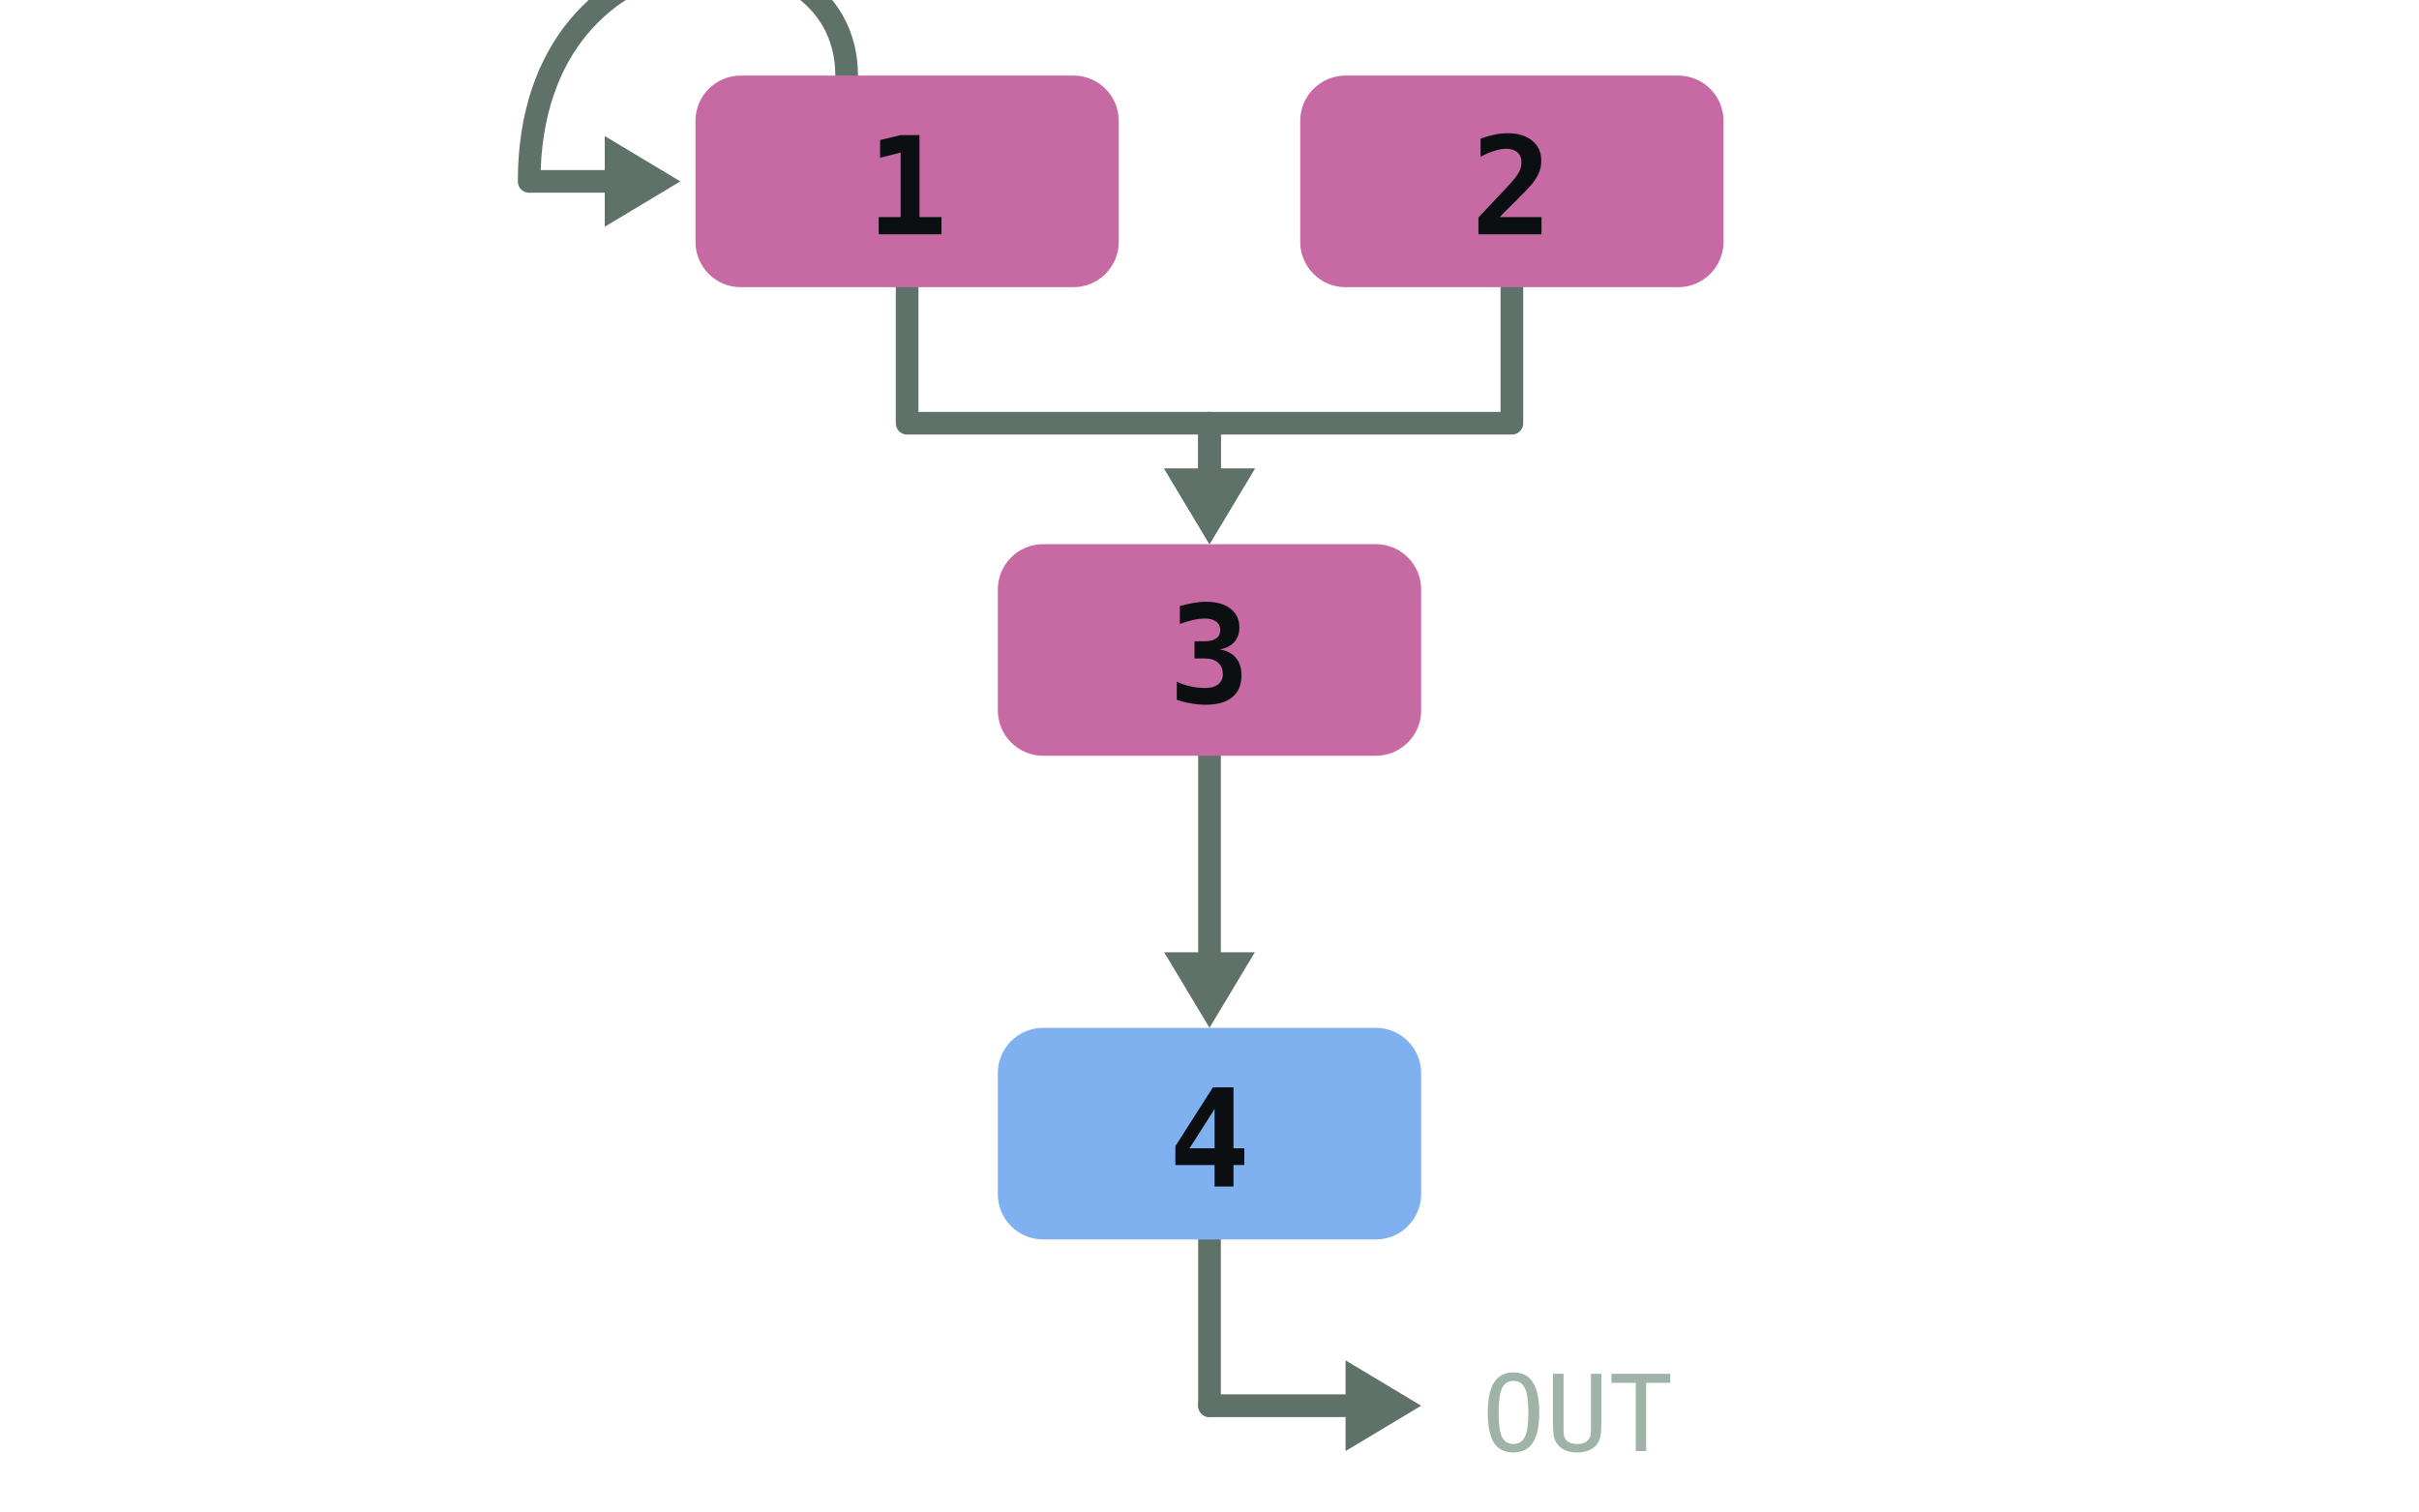
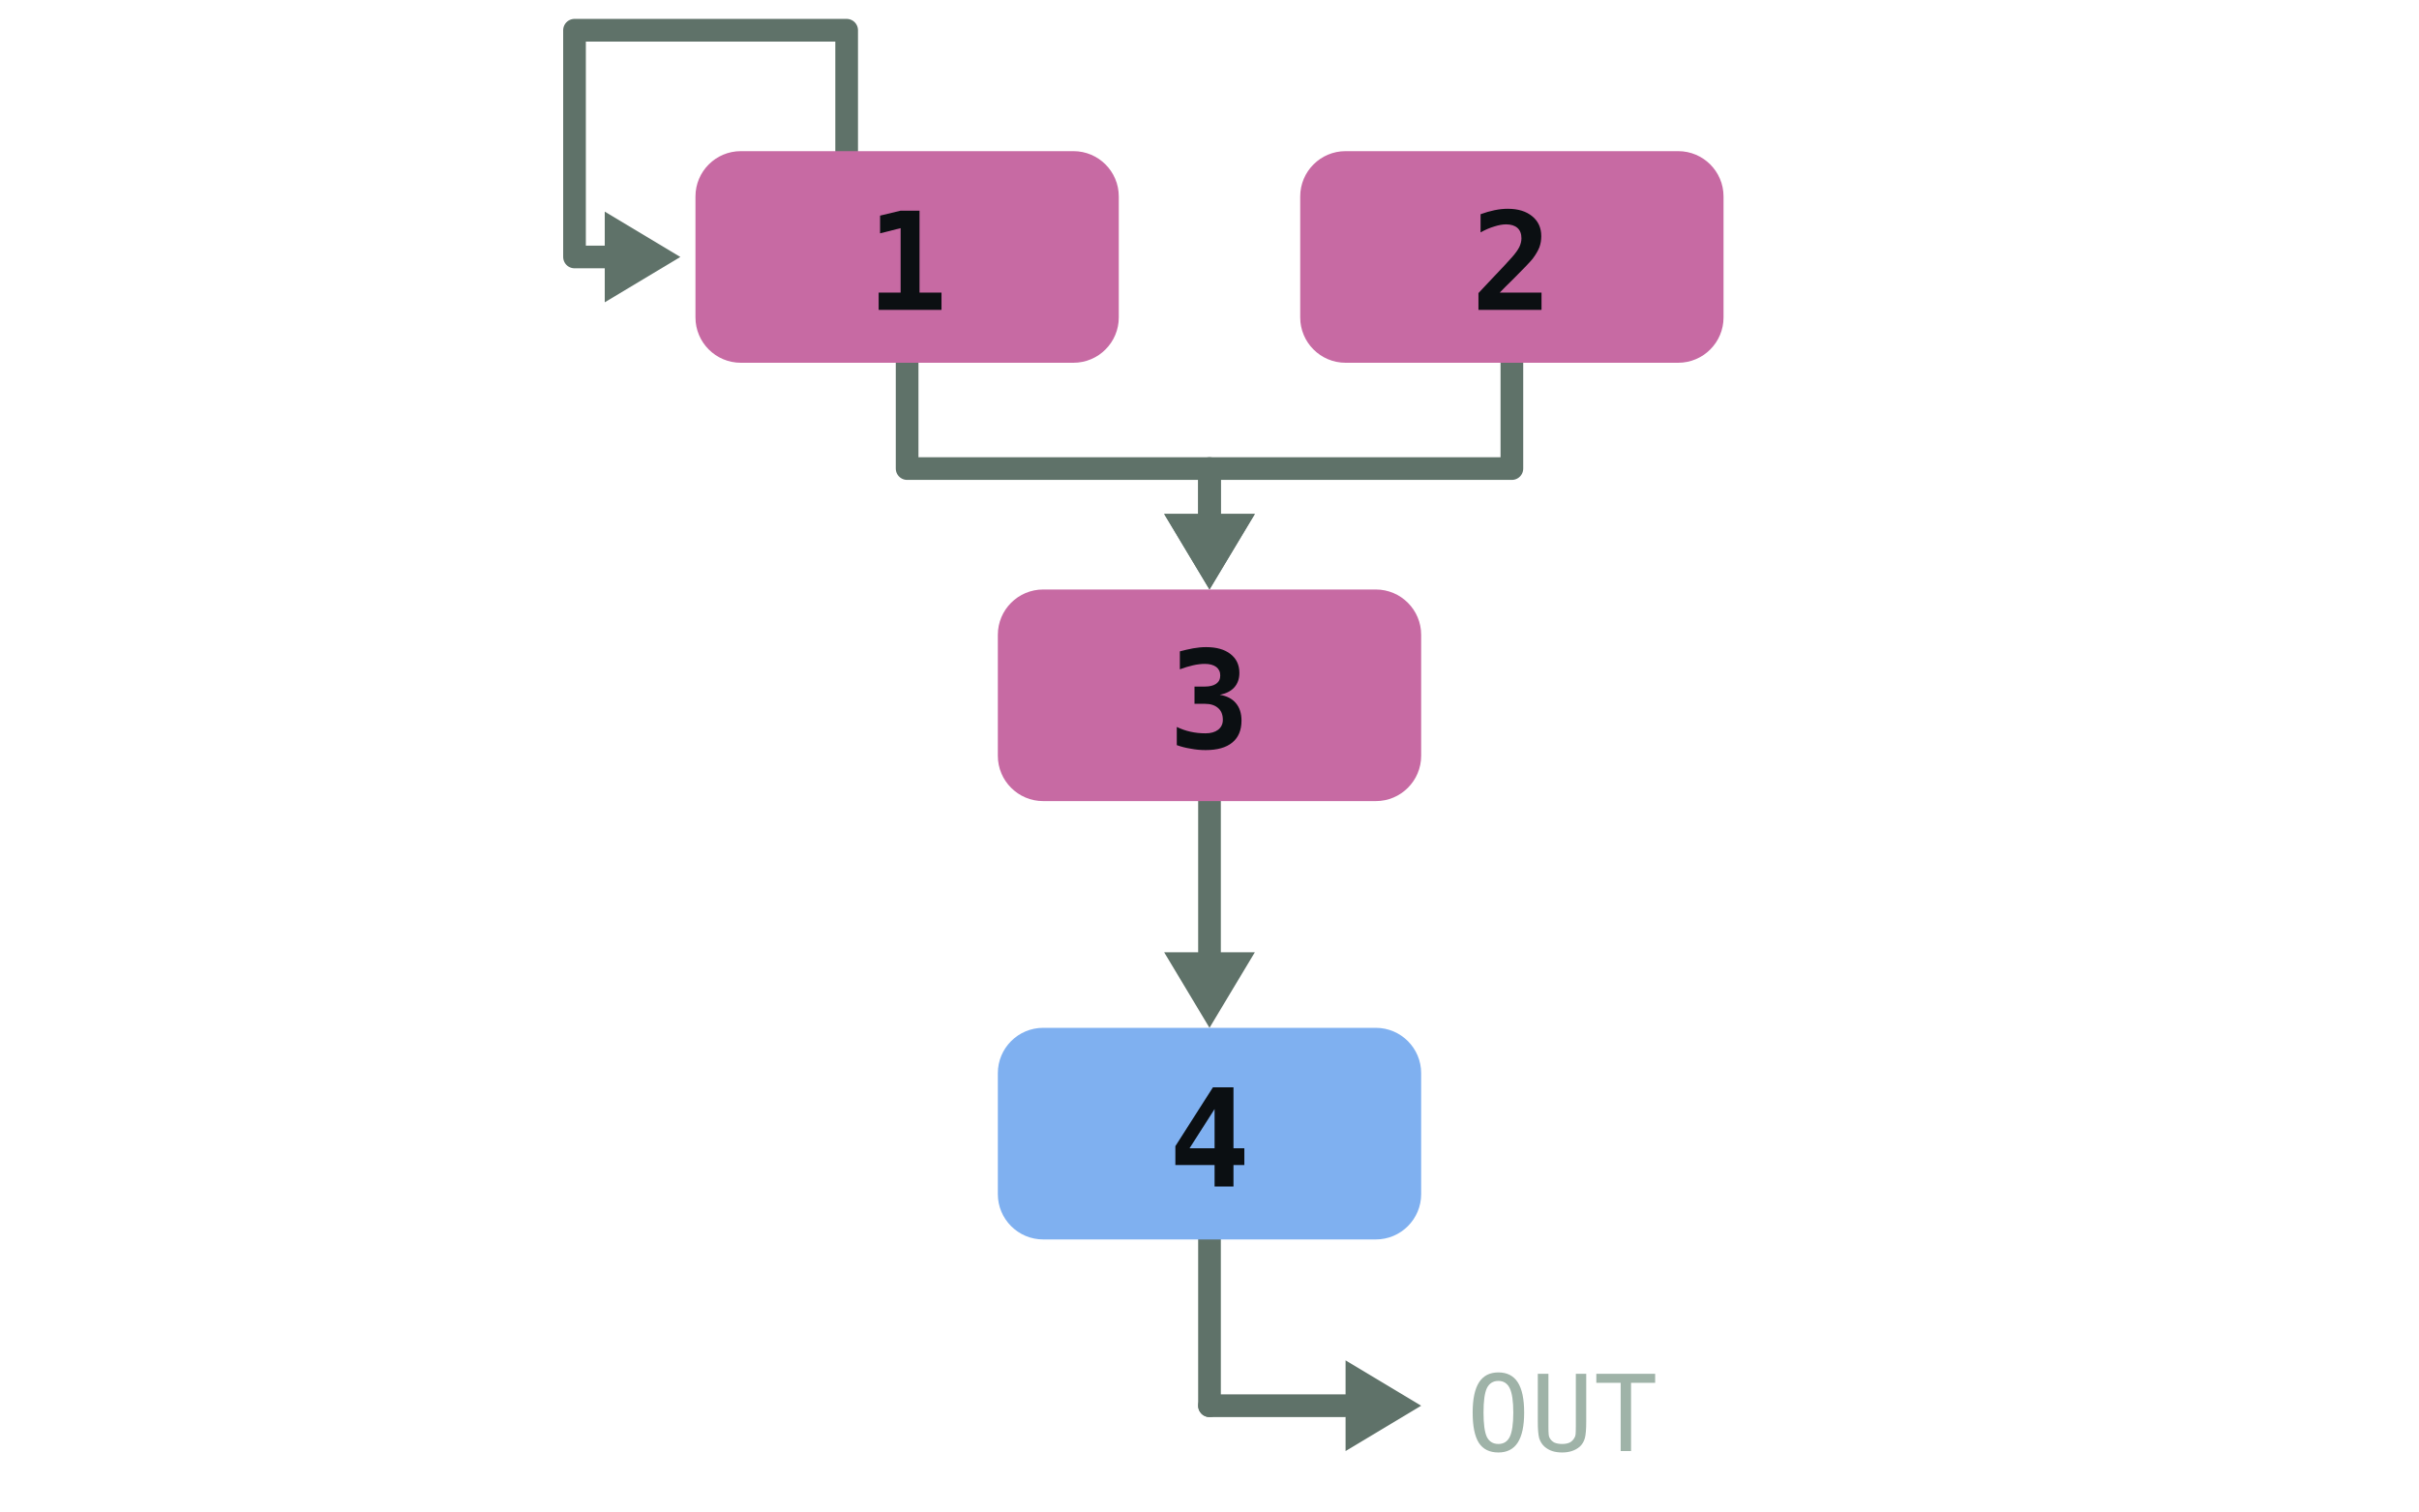
<svg xmlns="http://www.w3.org/2000/svg" viewBox="0 0 160 100" width="160" height="100">
  <g fill="none" stroke="#5f7269" stroke-width="1.5" stroke-linecap="round" stroke-linejoin="round">
-     <path d="M60,19.0 V28.0 H80 V31.0" />
-     <path d="M100,19.0 V28.0 H80 V31.0" />
-     <path d="M80,50.0 V63.0" />
-     <path d="M56,5.0 C56,-6.0 35.0,-6.0 35.0,12 L40.0,12" stroke="#5f7269" />
+     <path d="M60,24.0 V31.0 H80 V34.0" />
+     <path d="M100,24.0 V31.0 H80 V34.0" />
+     <path d="M80,53.0 V63.0" />
+     <path d="M56,10.0 V2.0 H38.0 V17 H40.0" stroke="#5f7269" />
    <path d="M80,82.0 V93" />
    <path d="M80,93 H89" />
  </g>
-   <path d="M77,31.0 L83,31.0 L80,36.0 Z" fill="#5f7269" />
-   <path d="M77,31.0 L83,31.0 L80,36.0 Z" fill="#5f7269" />
+   <path d="M77,34.0 L83,34.0 L80,39.0 Z" fill="#5f7269" />
+   <path d="M77,34.0 L83,34.0 L80,39.0 Z" fill="#5f7269" />
  <path d="M77,63.0 L83,63.0 L80,68.0 Z" fill="#5f7269" />
-   <path d="M40.0,9 L40.0,15 L45.0,12 Z" fill="#5f7269" />
+   <path d="M40.0,14 L40.0,20 L45.0,17 Z" fill="#5f7269" />
  <path d="M89,90 L89,96 L94,93 Z" fill="#5f7269" />
-   <text x="98" y="96" font-family="Menlo, monospace" font-size="7" fill="#9fb3a8">OUT</text>
-   <rect x="46.0" y="5.0" width="28" height="14" rx="3" fill="#c76aa3" />
-   <text x="60" y="15.5" text-anchor="middle" font-family="Menlo, monospace" font-size="9" font-weight="bold" fill="#0b0f12">1</text>
-   <rect x="86.0" y="5.0" width="28" height="14" rx="3" fill="#c76aa3" />
-   <text x="100" y="15.5" text-anchor="middle" font-family="Menlo, monospace" font-size="9" font-weight="bold" fill="#0b0f12">2</text>
-   <rect x="66.0" y="36.0" width="28" height="14" rx="3" fill="#c76aa3" />
-   <text x="80" y="46.5" text-anchor="middle" font-family="Menlo, monospace" font-size="9" font-weight="bold" fill="#0b0f12">3</text>
+   <text x="97" y="96" font-family="Menlo, monospace" font-size="7" fill="#9fb3a8">OUT</text>
+   <rect x="46.0" y="10.0" width="28" height="14" rx="3" fill="#c76aa3" />
+   <text x="60" y="20.5" text-anchor="middle" font-family="Menlo, monospace" font-size="9" font-weight="bold" fill="#0b0f12">1</text>
+   <rect x="86.0" y="10.0" width="28" height="14" rx="3" fill="#c76aa3" />
+   <text x="100" y="20.5" text-anchor="middle" font-family="Menlo, monospace" font-size="9" font-weight="bold" fill="#0b0f12">2</text>
+   <rect x="66.0" y="39.0" width="28" height="14" rx="3" fill="#c76aa3" />
+   <text x="80" y="49.5" text-anchor="middle" font-family="Menlo, monospace" font-size="9" font-weight="bold" fill="#0b0f12">3</text>
  <rect x="66.0" y="68.0" width="28" height="14" rx="3" fill="#7fb0f0" />
  <text x="80" y="78.5" text-anchor="middle" font-family="Menlo, monospace" font-size="9" font-weight="bold" fill="#0b0f12">4</text>
</svg>
